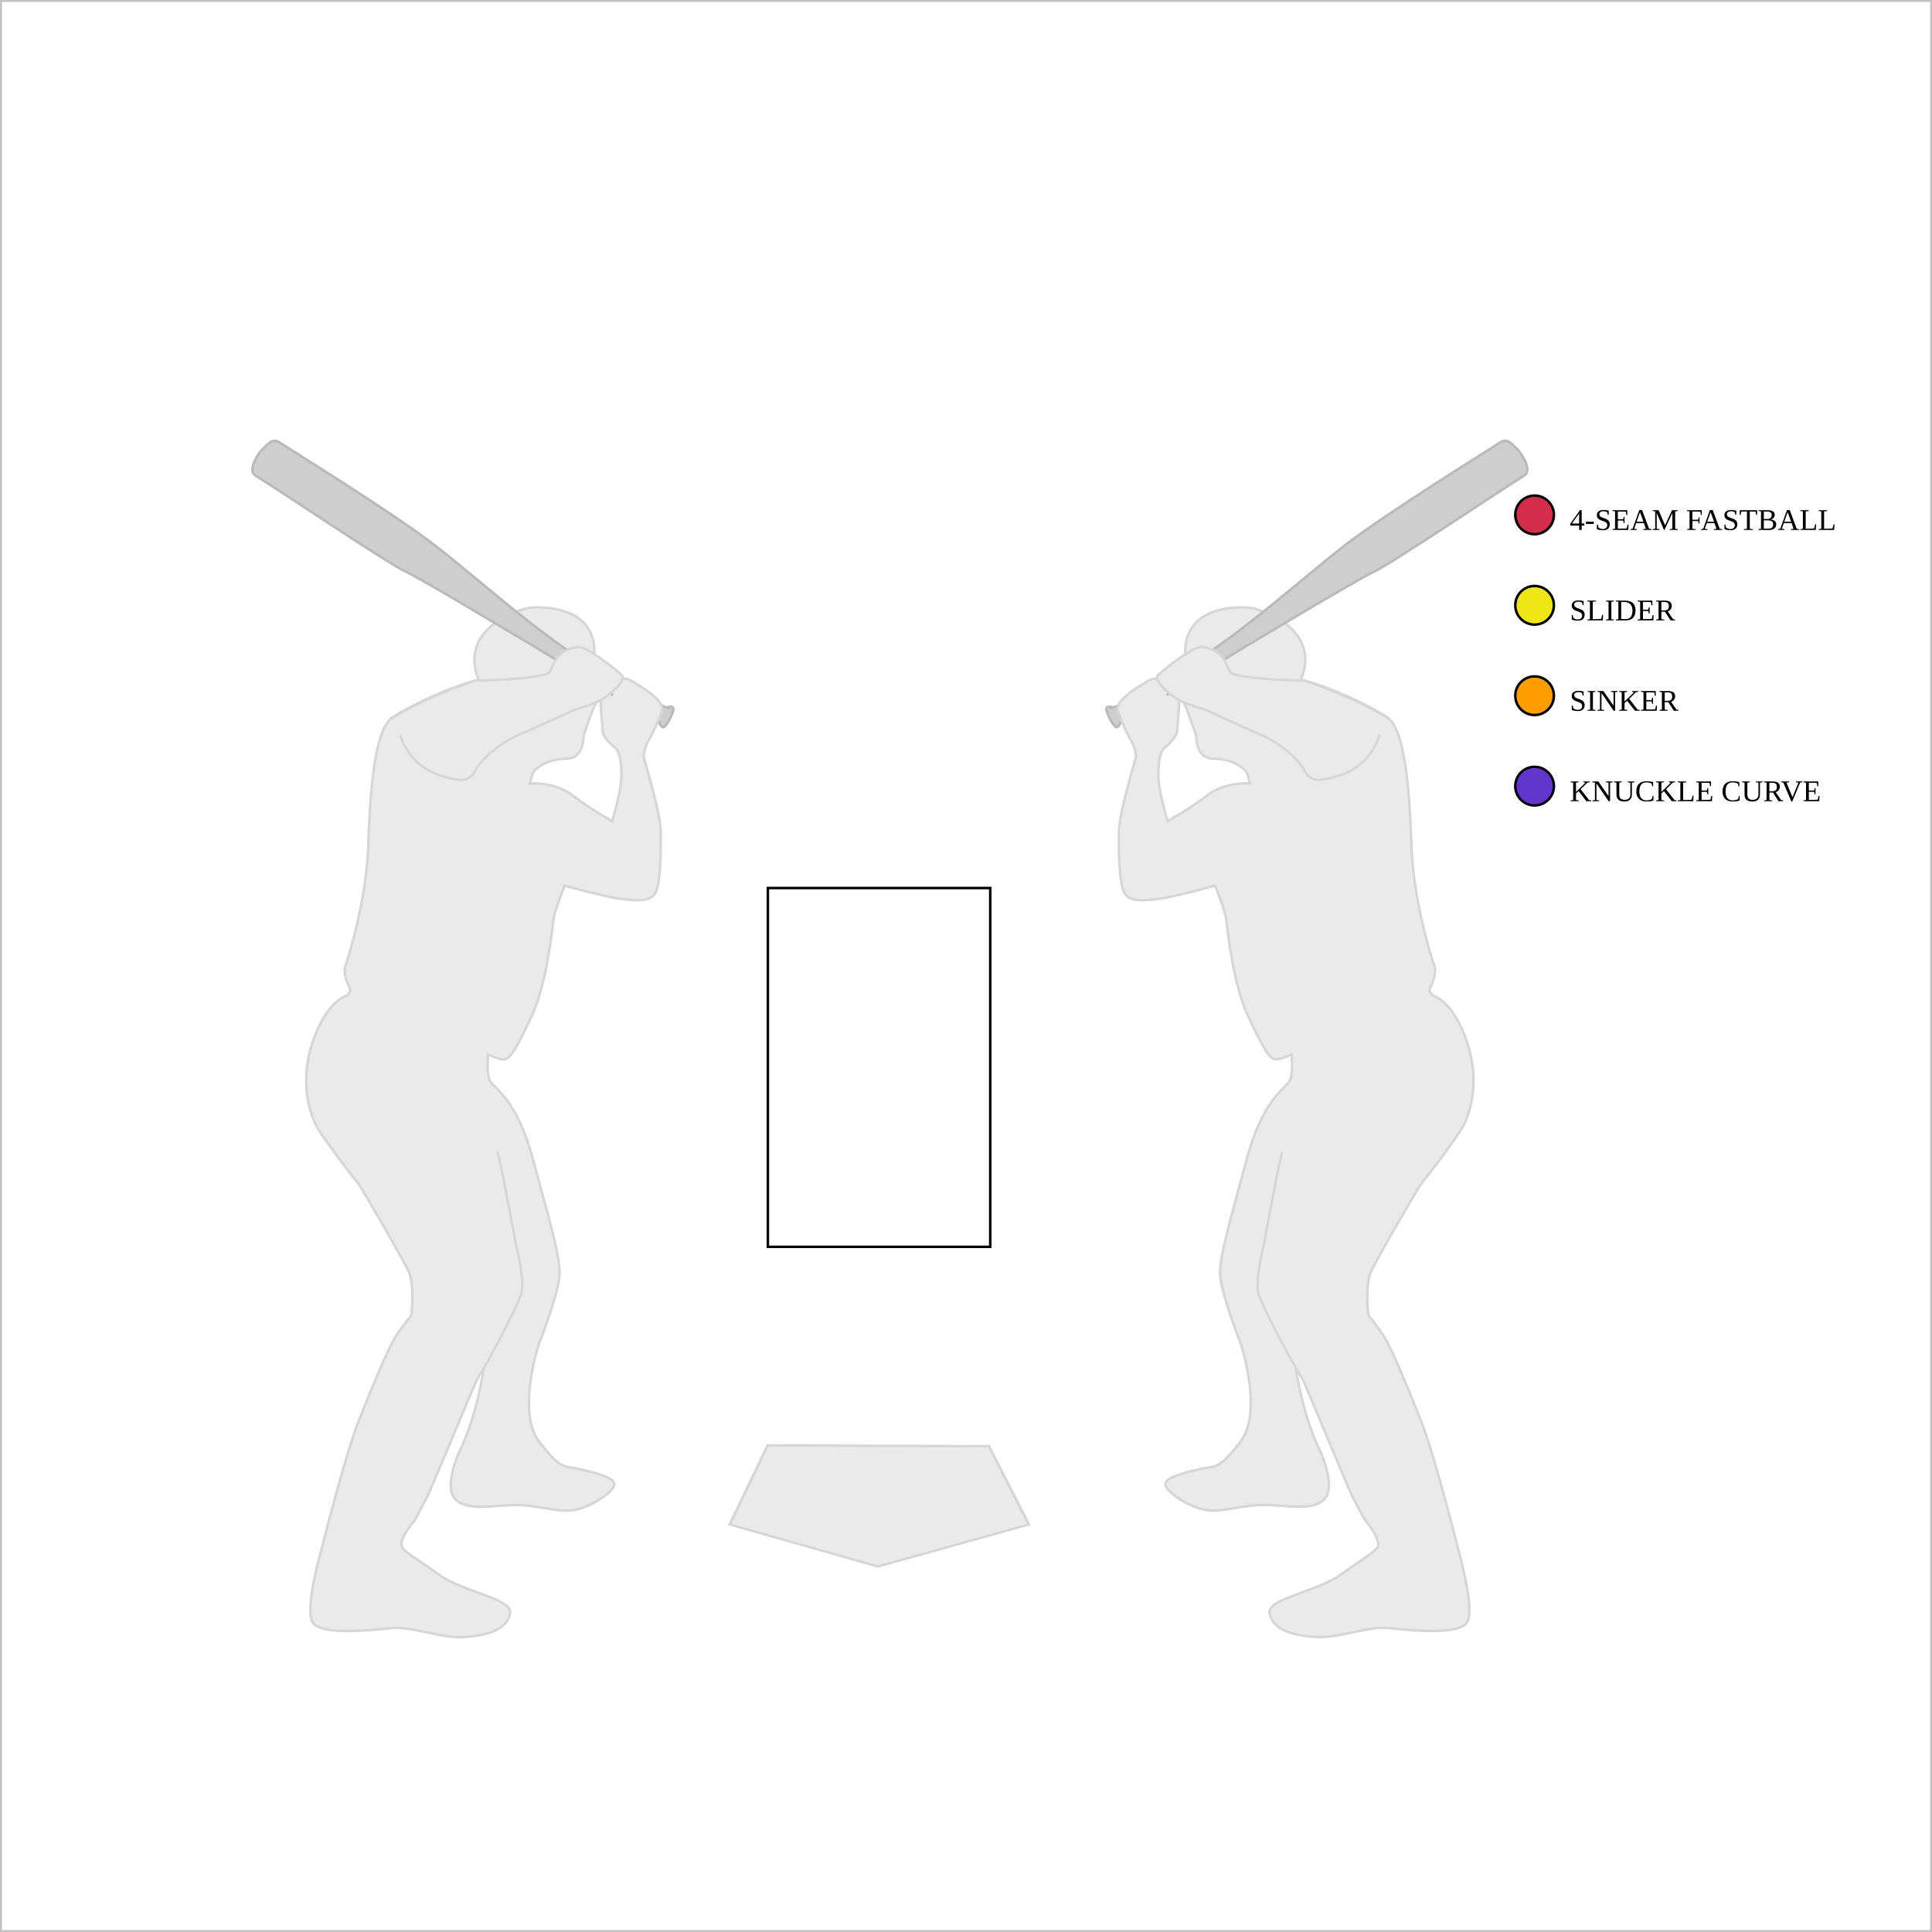
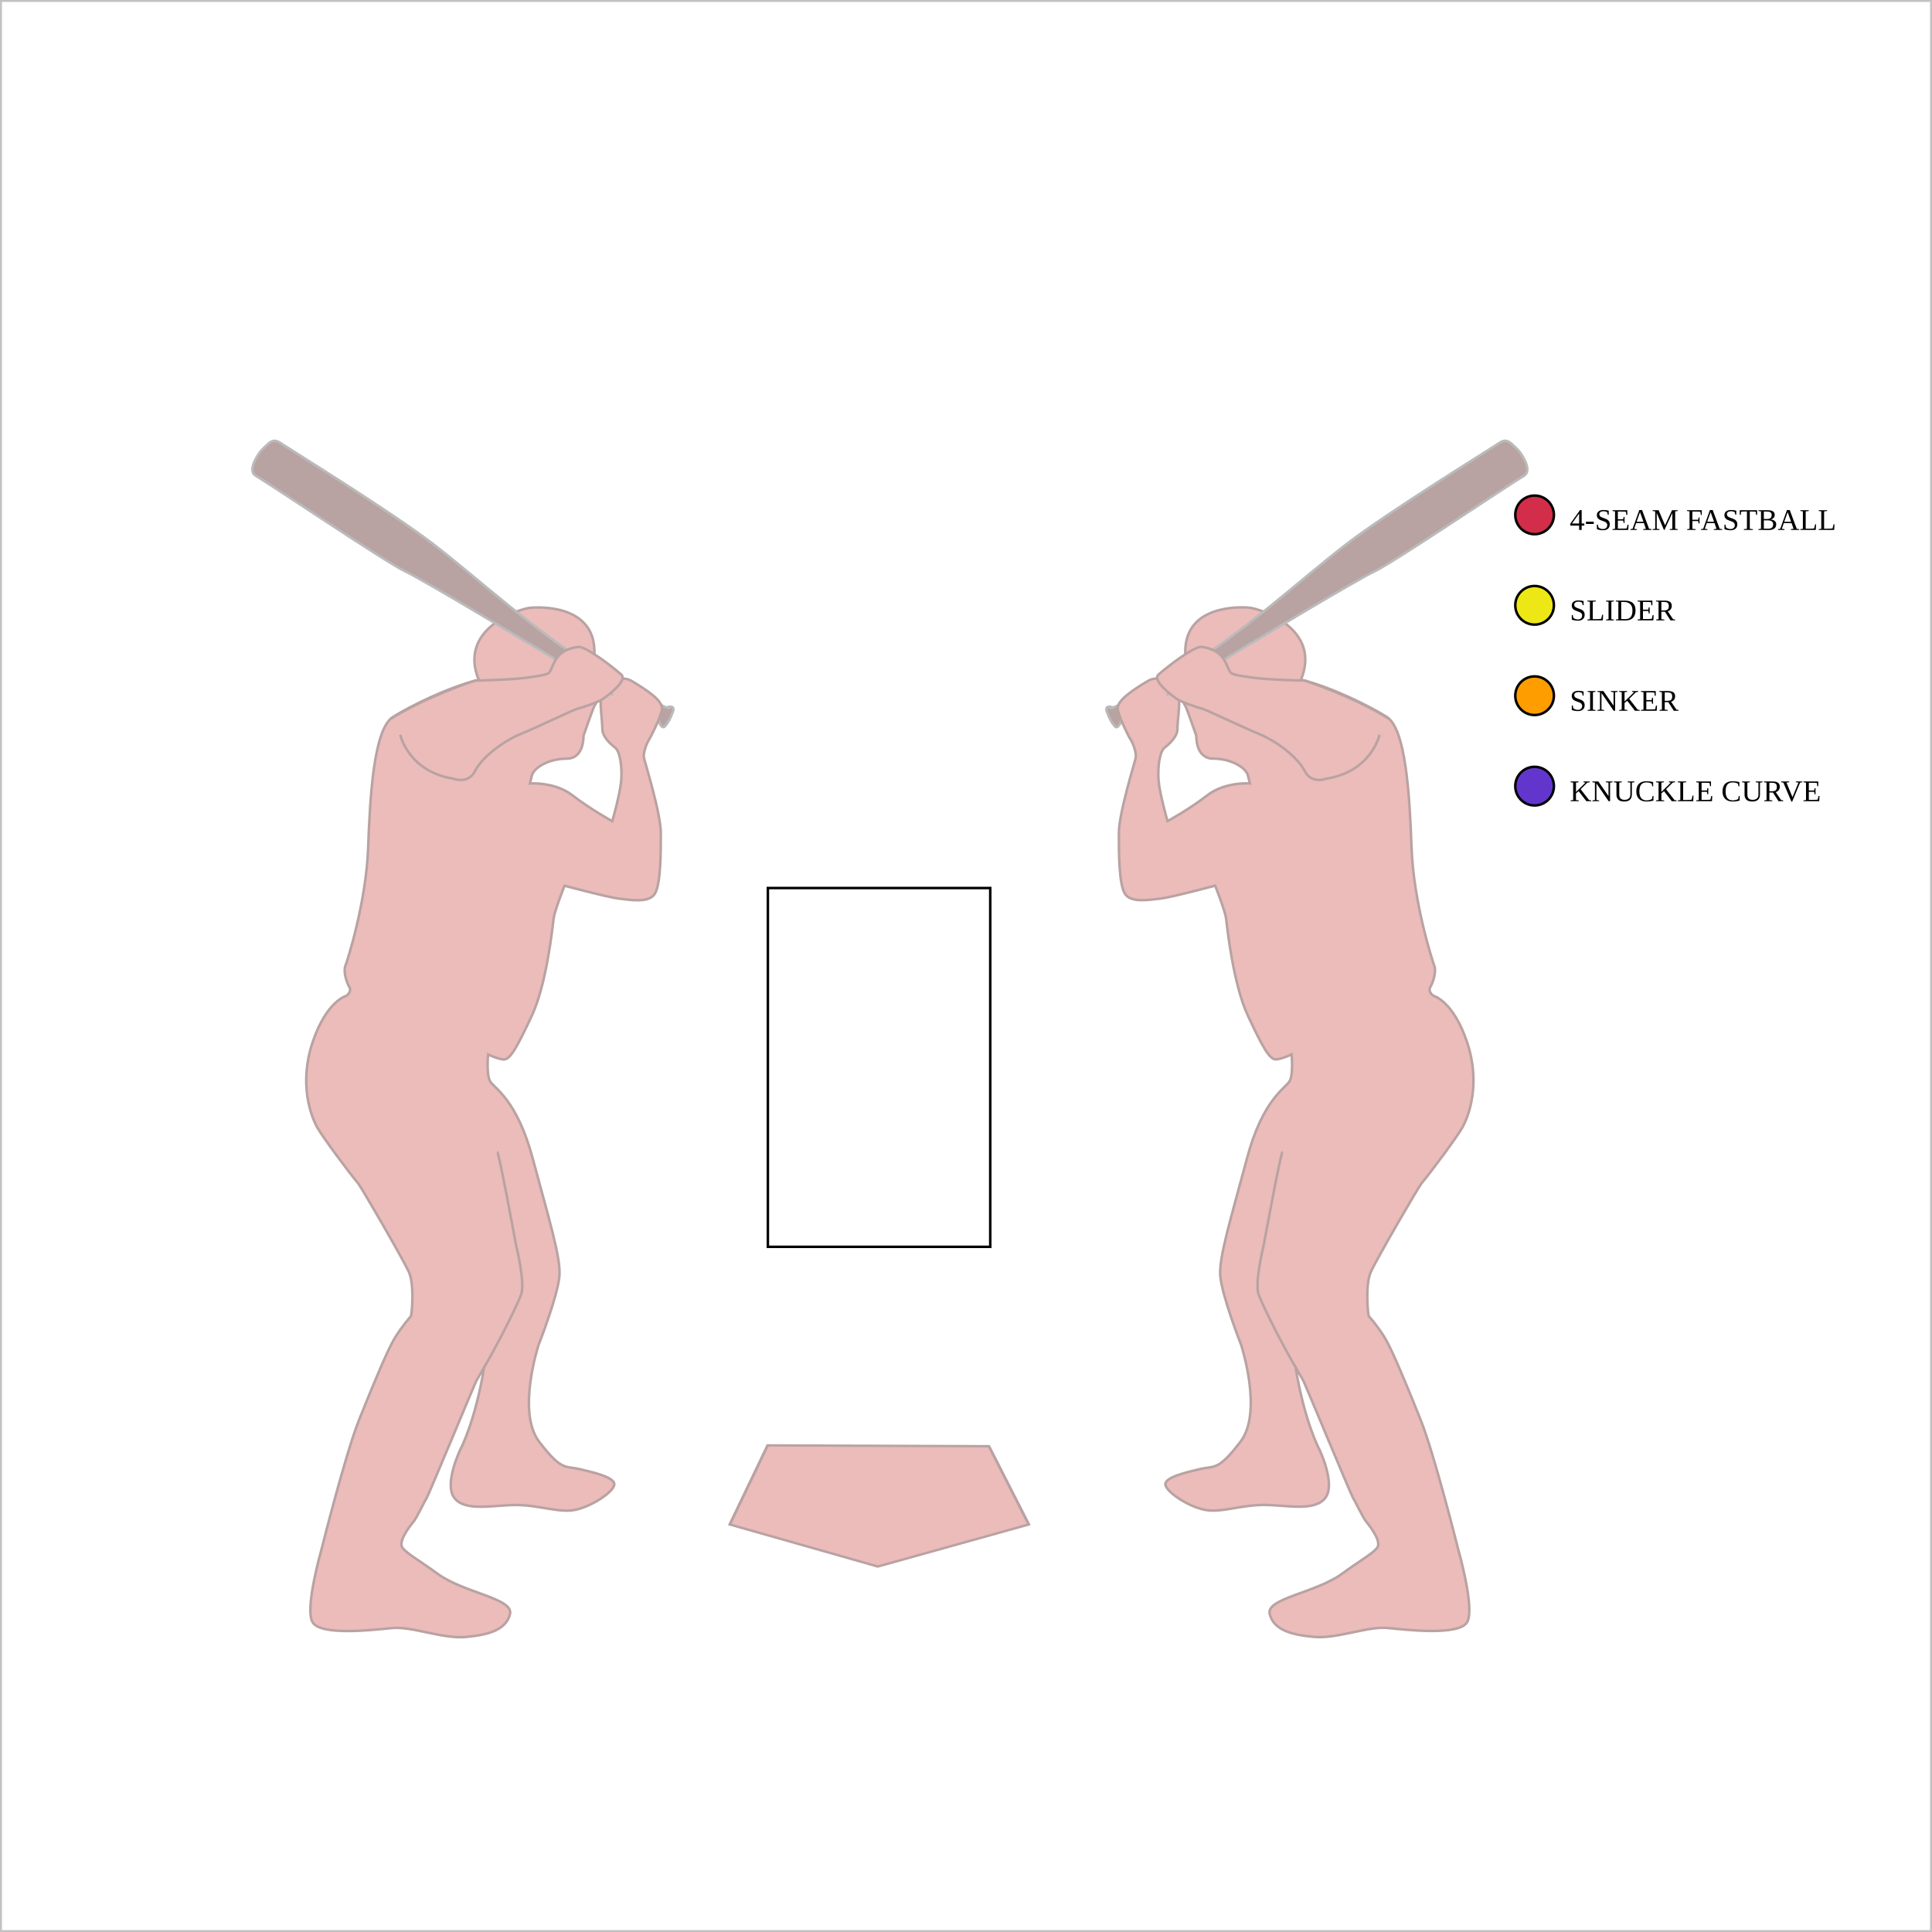
<svg id="svg-1" width="500" height="500" viewBox=" 0 0 500 500">
  <rect width="500" height="500" fill="none" stroke="#c2c2c2" />
  <g transform="scale(0.65) translate(100,175)">
-     <rect width="500" height="500" fill="none" stroke="none">
- </rect>
+     <rect width="500" height="500" fill="none" stroke="none"> </rect>
    <g>
      <defs>
-         <style>.e{fill:#eaeaea;stroke:#d6d6d6;}.e,.f{stroke-miterlimit:10;}.f{fill:#cecece;stroke:#bababa;}</style>
+         <style>.e{fill:#b9a2a2;stroke:#d6d6d6;}.e,.f{stroke-miterlimit:10;}.f{fill:#b9a2a2;stroke:#bababa;}</style>
      </defs>
      <g id="a" />
      <g id="b">
        <g id="c">
          <g id="d">
            <path class="f" d="M146.94,96.6c23.31,13.83,19.38,9.82,19.38,9.82,0,0,2.54-.65,1.58,1.98-.99,2.7-1.91,4.41-3.22,5.85-.96,1.05-2.31-1.11-2.31-2.3s-17.4-10.71-17.4-10.71" />
            <path class="e" d="M163.54,107.7c.79-3.56-5.93-7.9-11.85-11.46-1.97-1.18-3.8-1.23-5.38-.76l-9.64-5.56v-5.93c-.4-18.18-21.73-17.39-25.69-16.99-3.91,.39-28.75,8.15-20.4,28.64-11.95,2.93-27.14,10.42-34.13,14.83-7.51,4.74-9.09,30.43-9.88,52.16-.79,21.73-8.3,45.05-9.09,47.02-.79,1.98,.4,6.32,1.58,8.3s-1.19,3.56-1.19,3.56c0,0-7.9,1.98-13.44,18.57-5.53,16.6-.57,29.5,1.98,33.98,2.12,3.73,12.19,17.34,16.2,22.13,1.3,1.55,17.78,30.03,20.15,35.17s1.19,17.39,.79,17.78-3.52,3.97-6.33,8.52c-2.82,4.58-8.69,18.74-14.22,32.57s-15.02,51.77-15.02,51.77c0,0-6.72,23.31-3.56,28.85,3.16,5.53,23.71,3.16,31.61,2.37s20.15,4.35,29.24,3.56,16.2-2.77,17.78-9.09-18.33-8.4-28.85-16.11c-6.86-5.03-11.87-7.79-13.84-10.16-1.98-2.37,2.1-7.88,4.38-10.69,1.25-1.53,4.32-8.09,5.12-9.27,.79-1.19,18.97-45.05,19.76-46.63,.22-.43,1.43-2.47,3.14-5.41-3.56,21.65-9.46,32.68-9.46,32.68,0,0-6.72,13.83-2.37,19.36s15.41,2.77,24.5,2.77,16.99,3.16,23.31,1.98,15.02-6.72,15.81-9.88-8.96-5.24-13.44-6.32c-6.27-1.52-7.34,.87-16.43-10.98s-.18-38.72-.18-38.72c0,0,7.47-18.94,8.23-27.16,.68-7.25-4.27-23.12-10.6-46.82s-15.41-28.06-16.99-30.82-.79-10.67-.79-10.67c0,0,3.16,1.58,5.93,1.98s5.53-4.74,11.46-17.39c5.93-12.65,8.3-35.56,8.69-38.73,.4-3.16,4.35-13.04,4.35-13.04,0,0,17.78,4.74,21.73,5.14s11.85,1.98,14.23-1.98c2.37-3.95,2.37-16.2,2.37-24.1s-6.32-28.06-6.72-30.03,1.19-5.93,1.98-7.11c.79-1.19,4.35-8.3,5.14-11.85Zm-16.2,28.06c-.4,5.14-3.56,16.2-3.56,16.2,0,0-8.69-4.74-15.81-10.27-7.11-5.53-16.99-4.74-16.99-4.74l.79-3.16c.79-3.16,6.72-6.72,13.83-6.72s6.72-9.09,6.72-9.09c0,0,3.95-11.46,4.35-11.85,.27-.27,1.81-3.62,2.77-5.76,.46-1.01,1.37-.87,1.37-.87,.51,.03,.39-.85,.82-.85-.4,.45-.62,.76-.62,.76,0,0-.79,1.19-1.58,3.16s.4,9.48,.4,12.65,3.16,5.93,5.14,7.51c1.98,1.58,2.77,7.9,2.37,13.04Z" />
            <path class="e" d="M139.48,100.6c.46-1.01,.79-1.75,.79-1.75,.51,.03,.97,.04,1.41,.03" />
            <path class="e" d="M92.78,369.4c4.58-7.84,12-22.09,14.67-28.86,1.82-4.61-1.98-19.76-1.98-19.76,0,0-6.72-36.75-7.51-37.14" />
            <path class="f" d="M144.1,101.73s-34.4-21.36-34.76-21.3c0,0-40.7-24.5-48.21-28.06C53.62,48.82,9.59,19.08,1.86,14.44c-3.95-2.37,1.98-9.88,1.98-9.88C8.37-.06,8.97-.57,12.92,2.19c2.07,1.45,42.68,26.48,59.67,39.52s41.72,35.8,63.49,48.72" />
            <path class="e" d="M59.34,117.54c.09,.26,3.33,14.72,21.29,17.52,0,0,5.78,2.28,8.5-3.07s10.86-11.74,18.31-14.81c7.45-3.07,21.46-9.9,22.95-10.16s8.06-2.54,9.99-3.94c1.93-1.4,9.55-7.1,7.01-9.46s-14.02-11.39-17.17-11.04-6.31,1.58-8.23,4.03c-1.93,2.45-2.63,5.96-3.68,6.48s-2.28,.88-8.76,1.75-20.28,1.14-20.28,1.14c.21-.18-19.86,6.44-33.92,15.37" />
          </g>
        </g>
      </g>
      <defs>
-         <style>.e{fill:#eaeaea;stroke:#d6d6d6;}.e,.f{stroke-miterlimit:10;}.f{fill:#cecece;stroke:#bababa;}</style>
+         <style>.e{fill:#b9a2a2;stroke:#d6d6d6;}.e,.f{stroke-miterlimit:10;}.f{fill:#b9a2a2;stroke:#bababa;}</style>
      </defs>
      <g id="a" />
      <g id="b" transform="translate(340, 0)">
        <g id="c">
          <g id="d">
-             <path class="f" d="M21.68,96.6C-1.64,110.43,2.3,106.42,2.3,106.42c0,0-2.54-.65-1.58,1.98,.99,2.7,1.91,4.41,3.22,5.85,.96,1.05,2.31-1.11,2.31-2.3s17.4-10.71,17.4-10.71">
- </path>
-             <path class="e" d="M10.22,119.55c.79,1.19,2.37,5.14,1.98,7.11s-6.72,22.13-6.72,30.03c0,7.9,0,20.15,2.37,24.1s10.27,2.37,14.23,1.98,21.73-5.14,21.73-5.14c0,0,3.95,9.88,4.35,13.04,.4,3.16,2.77,26.08,8.69,38.73,5.93,12.65,8.69,17.78,11.46,17.39s5.93-1.98,5.93-1.98c0,0,.79,7.9-.79,10.67s-10.67,7.11-16.99,30.82c-6.32,23.71-11.28,39.57-10.6,46.82,.77,8.21,8.23,27.16,8.23,27.16,0,0,8.91,26.87-.18,38.72s-10.16,9.46-16.43,10.98c-4.48,1.09-14.23,3.16-13.44,6.32,.79,3.16,9.48,8.69,15.81,9.88s14.23-1.98,23.31-1.98,20.15,2.77,24.5-2.77c4.35-5.53-2.37-19.36-2.37-19.36,0,0-5.9-11.02-9.46-32.68,1.71,2.94,2.93,4.98,3.14,5.41,.79,1.58,18.97,45.44,19.76,46.63s3.87,7.74,5.12,9.27c2.28,2.8,6.36,8.32,4.38,10.69s-6.98,5.13-13.84,10.16c-10.51,7.71-30.43,9.79-28.85,16.11,1.58,6.32,8.69,8.3,17.78,9.09,9.09,.79,21.34-4.35,29.24-3.56s28.45,3.16,31.61-2.37c3.16-5.53-3.56-28.85-3.56-28.85,0,0-9.48-37.94-15.02-51.77-5.53-13.83-11.4-28-14.22-32.57-2.8-4.56-5.93-8.13-6.33-8.52s-1.58-12.65,.79-17.78,18.85-33.62,20.15-35.17c4.01-4.79,14.08-18.4,16.2-22.13,2.55-4.48,7.51-17.39,1.98-33.98-5.53-16.6-13.44-18.57-13.44-18.57,0,0-2.37-1.58-1.19-3.56,1.19-1.98,2.37-6.32,1.58-8.3s-8.3-25.29-9.09-47.02-2.37-47.42-9.88-52.16c-6.99-4.41-22.18-11.9-34.13-14.83,8.34-20.49-16.49-28.24-20.4-28.64-3.95-.4-25.29-1.19-25.69,16.99v5.93l-9.64,5.56c-1.58-.46-3.41-.42-5.38,.76-5.93,3.56-12.65,7.9-11.85,11.46s4.35,10.67,5.14,11.85Zm13.44,3.16c1.98-1.58,5.14-4.35,5.14-7.51,0-3.16,1.19-10.67,.4-12.65-.79-1.98-1.58-3.16-1.58-3.16,0,0-.22-.31-.62-.76,.43,0,.31,.88,.82,.85,0,0,.92-.15,1.37,.87,.96,2.13,2.5,5.49,2.77,5.76,.4,.4,4.35,11.85,4.35,11.85,0,0-.4,9.09,6.72,9.09s13.04,3.56,13.83,6.72l.79,3.16s-9.88-.79-16.99,4.74c-7.11,5.53-15.81,10.27-15.81,10.27,0,0-3.16-11.06-3.56-16.2-.4-5.14,.4-11.46,2.37-13.04Z">
- </path>
-             <path class="e" d="M29.14,100.6c-.46-1.01-.79-1.75-.79-1.75-.51,.03-.97,.04-1.41,.03">
- </path>
-             <path class="e" d="M75.84,369.4c-4.58-7.84-12-22.09-14.67-28.86-1.82-4.61,1.98-19.76,1.98-19.76,0,0,6.72-36.75,7.51-37.14">
- </path>
-             <path class="f" d="M24.52,101.73s34.4-21.36,34.76-21.3c0,0,40.7-24.5,48.21-28.06,7.51-3.56,51.55-33.3,59.27-37.94,3.95-2.37-1.98-9.88-1.98-9.88-4.54-4.62-5.14-5.14-9.09-2.37-2.07,1.45-42.68,26.48-59.67,39.52-16.99,13.04-41.72,35.8-63.49,48.72">
- </path>
-             <path class="e" d="M109.28,117.54c-.09,.26-3.33,14.72-21.29,17.52,0,0-5.78,2.28-8.5-3.07s-10.86-11.74-18.31-14.81-21.46-9.9-22.95-10.16-8.06-2.54-9.99-3.94c-1.93-1.4-9.55-7.1-7.01-9.46s14.02-11.39,17.17-11.04,6.31,1.58,8.23,4.03c1.93,2.45,2.63,5.96,3.68,6.48s2.28,.88,8.76,1.75c6.48,.88,20.28,1.14,20.28,1.14-.21-.18,19.86,6.44,33.92,15.37">
- </path>
+             <path class="f" d="M21.68,96.6C-1.64,110.43,2.3,106.42,2.3,106.42c0,0-2.54-.65-1.58,1.98,.99,2.7,1.91,4.41,3.22,5.85,.96,1.05,2.31-1.11,2.31-2.3s17.4-10.71,17.4-10.71"> </path>
+             <path class="e" d="M10.22,119.55c.79,1.19,2.37,5.14,1.98,7.11s-6.72,22.13-6.72,30.03c0,7.9,0,20.15,2.37,24.1s10.27,2.37,14.23,1.98,21.73-5.14,21.73-5.14c0,0,3.95,9.88,4.35,13.04,.4,3.16,2.77,26.08,8.69,38.73,5.93,12.65,8.69,17.78,11.46,17.39s5.93-1.98,5.93-1.98c0,0,.79,7.9-.79,10.67s-10.67,7.11-16.99,30.82c-6.32,23.71-11.28,39.57-10.6,46.82,.77,8.21,8.23,27.16,8.23,27.16,0,0,8.91,26.87-.18,38.72s-10.16,9.46-16.43,10.98c-4.48,1.09-14.23,3.16-13.44,6.32,.79,3.16,9.48,8.69,15.81,9.88s14.23-1.98,23.31-1.98,20.15,2.77,24.5-2.77c4.35-5.53-2.37-19.36-2.37-19.36,0,0-5.9-11.02-9.46-32.68,1.71,2.94,2.93,4.98,3.14,5.41,.79,1.58,18.97,45.44,19.76,46.63s3.87,7.74,5.12,9.27c2.28,2.8,6.36,8.32,4.38,10.69s-6.98,5.13-13.84,10.16c-10.51,7.71-30.43,9.79-28.85,16.11,1.58,6.32,8.69,8.3,17.78,9.09,9.09,.79,21.34-4.35,29.24-3.56s28.45,3.16,31.61-2.37c3.16-5.53-3.56-28.85-3.56-28.85,0,0-9.48-37.94-15.02-51.77-5.53-13.83-11.4-28-14.22-32.57-2.8-4.56-5.93-8.13-6.33-8.52s-1.58-12.65,.79-17.78,18.85-33.62,20.15-35.17c4.01-4.79,14.08-18.4,16.2-22.13,2.55-4.48,7.51-17.39,1.98-33.98-5.53-16.6-13.44-18.57-13.44-18.57,0,0-2.37-1.58-1.19-3.56,1.19-1.98,2.37-6.32,1.58-8.3s-8.3-25.29-9.09-47.02-2.37-47.42-9.88-52.16c-6.99-4.41-22.18-11.9-34.13-14.83,8.34-20.49-16.49-28.24-20.4-28.64-3.95-.4-25.29-1.19-25.69,16.99v5.93l-9.64,5.56c-1.58-.46-3.41-.42-5.38,.76-5.93,3.56-12.65,7.9-11.85,11.46s4.35,10.67,5.14,11.85Zm13.44,3.16c1.98-1.58,5.14-4.35,5.14-7.51,0-3.16,1.19-10.67,.4-12.65-.79-1.98-1.58-3.16-1.58-3.16,0,0-.22-.31-.62-.76,.43,0,.31,.88,.82,.85,0,0,.92-.15,1.37,.87,.96,2.13,2.5,5.49,2.77,5.76,.4,.4,4.35,11.85,4.35,11.85,0,0-.4,9.09,6.72,9.09s13.04,3.56,13.83,6.72l.79,3.16s-9.88-.79-16.99,4.74c-7.11,5.53-15.81,10.27-15.81,10.27,0,0-3.16-11.06-3.56-16.2-.4-5.14,.4-11.46,2.37-13.04Z"> </path>
+             <path class="e" d="M29.14,100.6c-.46-1.01-.79-1.75-.79-1.75-.51,.03-.97,.04-1.41,.03"> </path>
+             <path class="e" d="M75.84,369.4c-4.58-7.84-12-22.09-14.67-28.86-1.82-4.61,1.98-19.76,1.98-19.76,0,0,6.72-36.75,7.51-37.14"> </path>
+             <path class="f" d="M24.52,101.73s34.4-21.36,34.76-21.3c0,0,40.7-24.5,48.21-28.06,7.51-3.56,51.55-33.3,59.27-37.94,3.95-2.37-1.98-9.88-1.98-9.88-4.54-4.62-5.14-5.14-9.09-2.37-2.07,1.45-42.68,26.48-59.67,39.52-16.99,13.04-41.72,35.8-63.49,48.72"> </path>
+             <path class="e" d="M109.28,117.54c-.09,.26-3.33,14.72-21.29,17.52,0,0-5.78,2.28-8.5-3.07s-10.86-11.74-18.31-14.81-21.46-9.9-22.95-10.16-8.06-2.54-9.99-3.94c-1.93-1.4-9.55-7.1-7.01-9.46s14.02-11.39,17.17-11.04,6.31,1.58,8.23,4.03c1.93,2.45,2.63,5.96,3.68,6.48s2.28,.88,8.76,1.75c6.48,.88,20.28,1.14,20.28,1.14-.21-.18,19.86,6.44,33.92,15.37"> </path>
          </g>
        </g>
      </g>
      <defs>
-         <style>.e{fill:#eaeaea;stroke:#d6d6d6;stroke-miterlimit:10;}</style>
+         <style>.e{fill:#ebbcba;stroke:#b9a2a2;stroke-miterlimit:10;}</style>
      </defs>
-       <g id="a">
- </g>
+       <g id="a"> </g>
      <g id="b" transform="translate(190, 400) scale(1.13, 0.954)">
        <g id="c">
-           <path id="d" class="e" d="M.5,33.51s52.15,17.56,52.15,17.56l53.21-17.56L91.81,.85,13.85,.5,.5,33.51Z">
- </path>
+           <path id="d" class="e" d="M.5,33.51s52.15,17.56,52.15,17.56l53.21-17.56L91.81,.85,13.85,.5,.5,33.51Z"> </path>
        </g>
      </g>
      <g id="legend" transform="translate(525,0)">
        <g>
          <text x="0" y="36" class="legend" style="font-size: 1rem;">4-SEAM FASTBALL</text>
          <circle cx="-14" cy="30" r="7.692" stroke="#000" fill="#D22D49" />
        </g>
        <g>
          <text x="0" y="72" class="legend" style="font-size: 1rem;">SLIDER</text>
          <circle cx="-14" cy="66" r="7.692" stroke="#000" fill="#EEE716" />
        </g>
        <g>
          <text x="0" y="108" class="legend" style="font-size: 1rem;">SINKER</text>
          <circle cx="-14" cy="102" r="7.692" stroke="#000" fill="#FE9D00" />
        </g>
        <g>
          <text x="0" y="144" class="legend" style="font-size: 1rem;">KNUCKLE CURVE</text>
          <circle cx="-14" cy="138" r="7.692" stroke="#000" fill="#6236CD" />
        </g>
      </g>
      <g id="strikeZone">
-         <rect class="strike-zone" x="205.729" width="88.541" y="178.571" height="142.857" fill-opacity="0.001" stroke-opacity="1" style="fill: none; stroke: rgb(0, 0, 0);">
- </rect>
+         <rect class="strike-zone" x="205.729" width="88.541" y="178.571" height="142.857" fill-opacity="0.001" stroke-opacity="1" style="fill: none; stroke: rgb(0, 0, 0);"> </rect>
      </g>
    </g>
-     <g>
- </g>
+     <g> </g>
  </g>
</svg>
